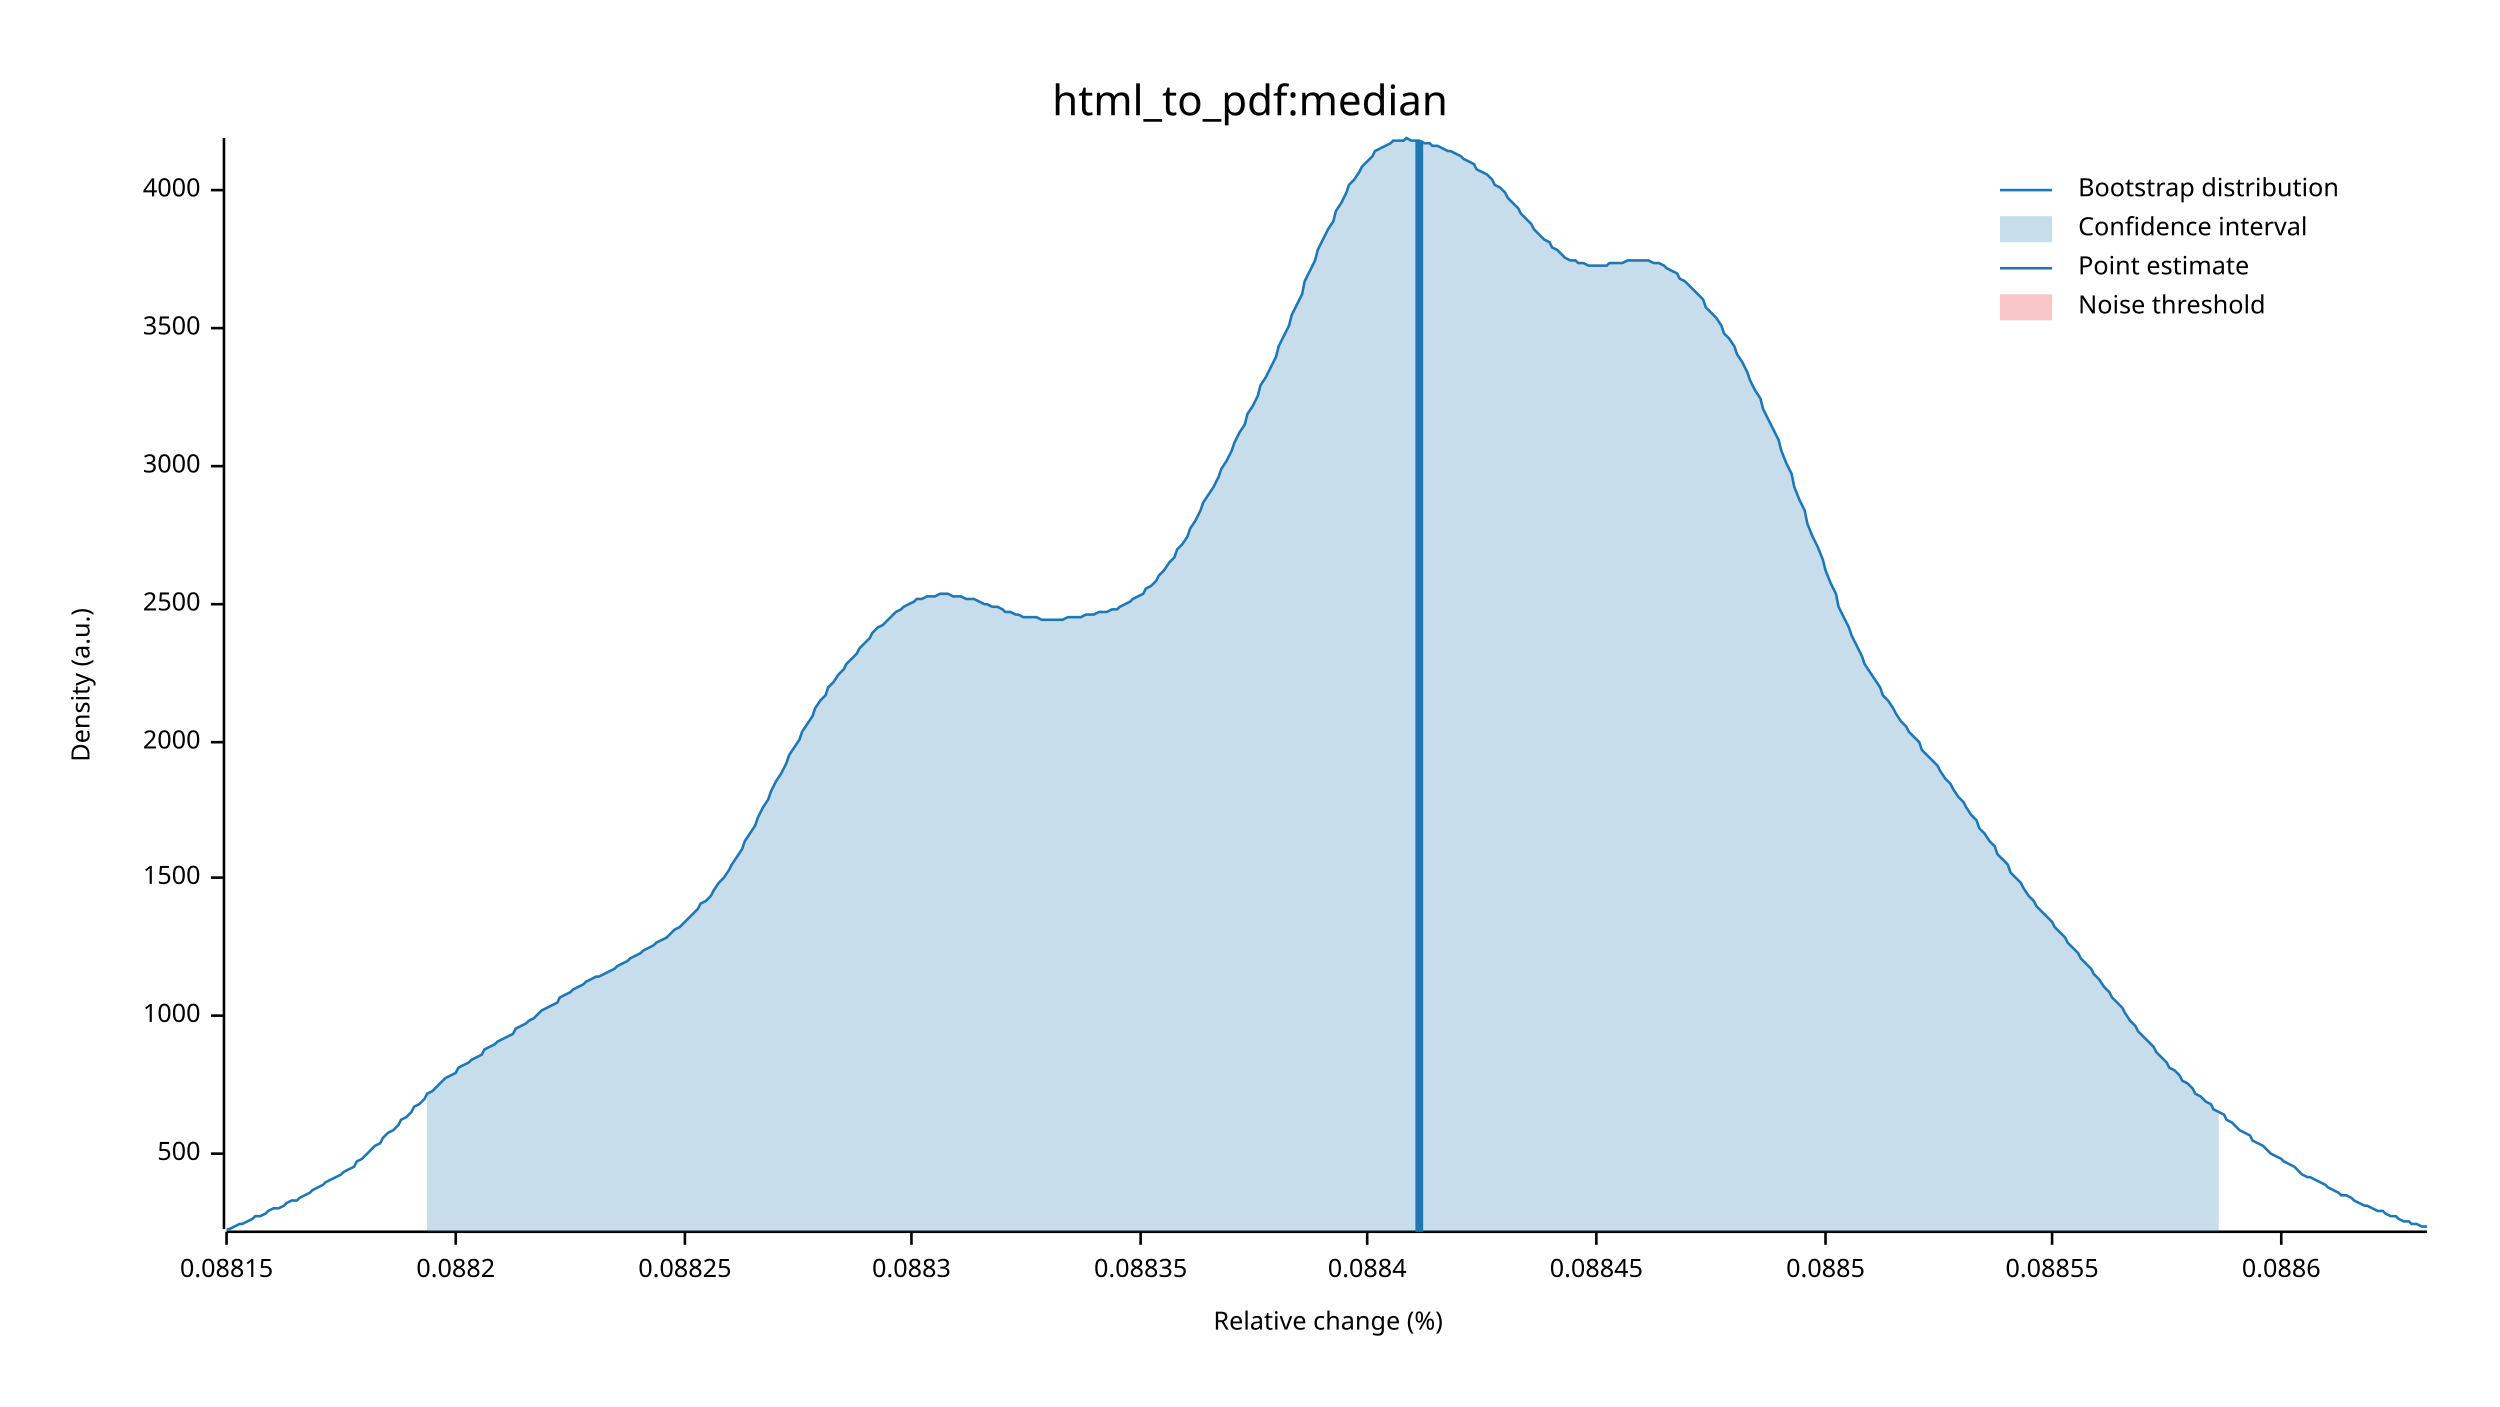
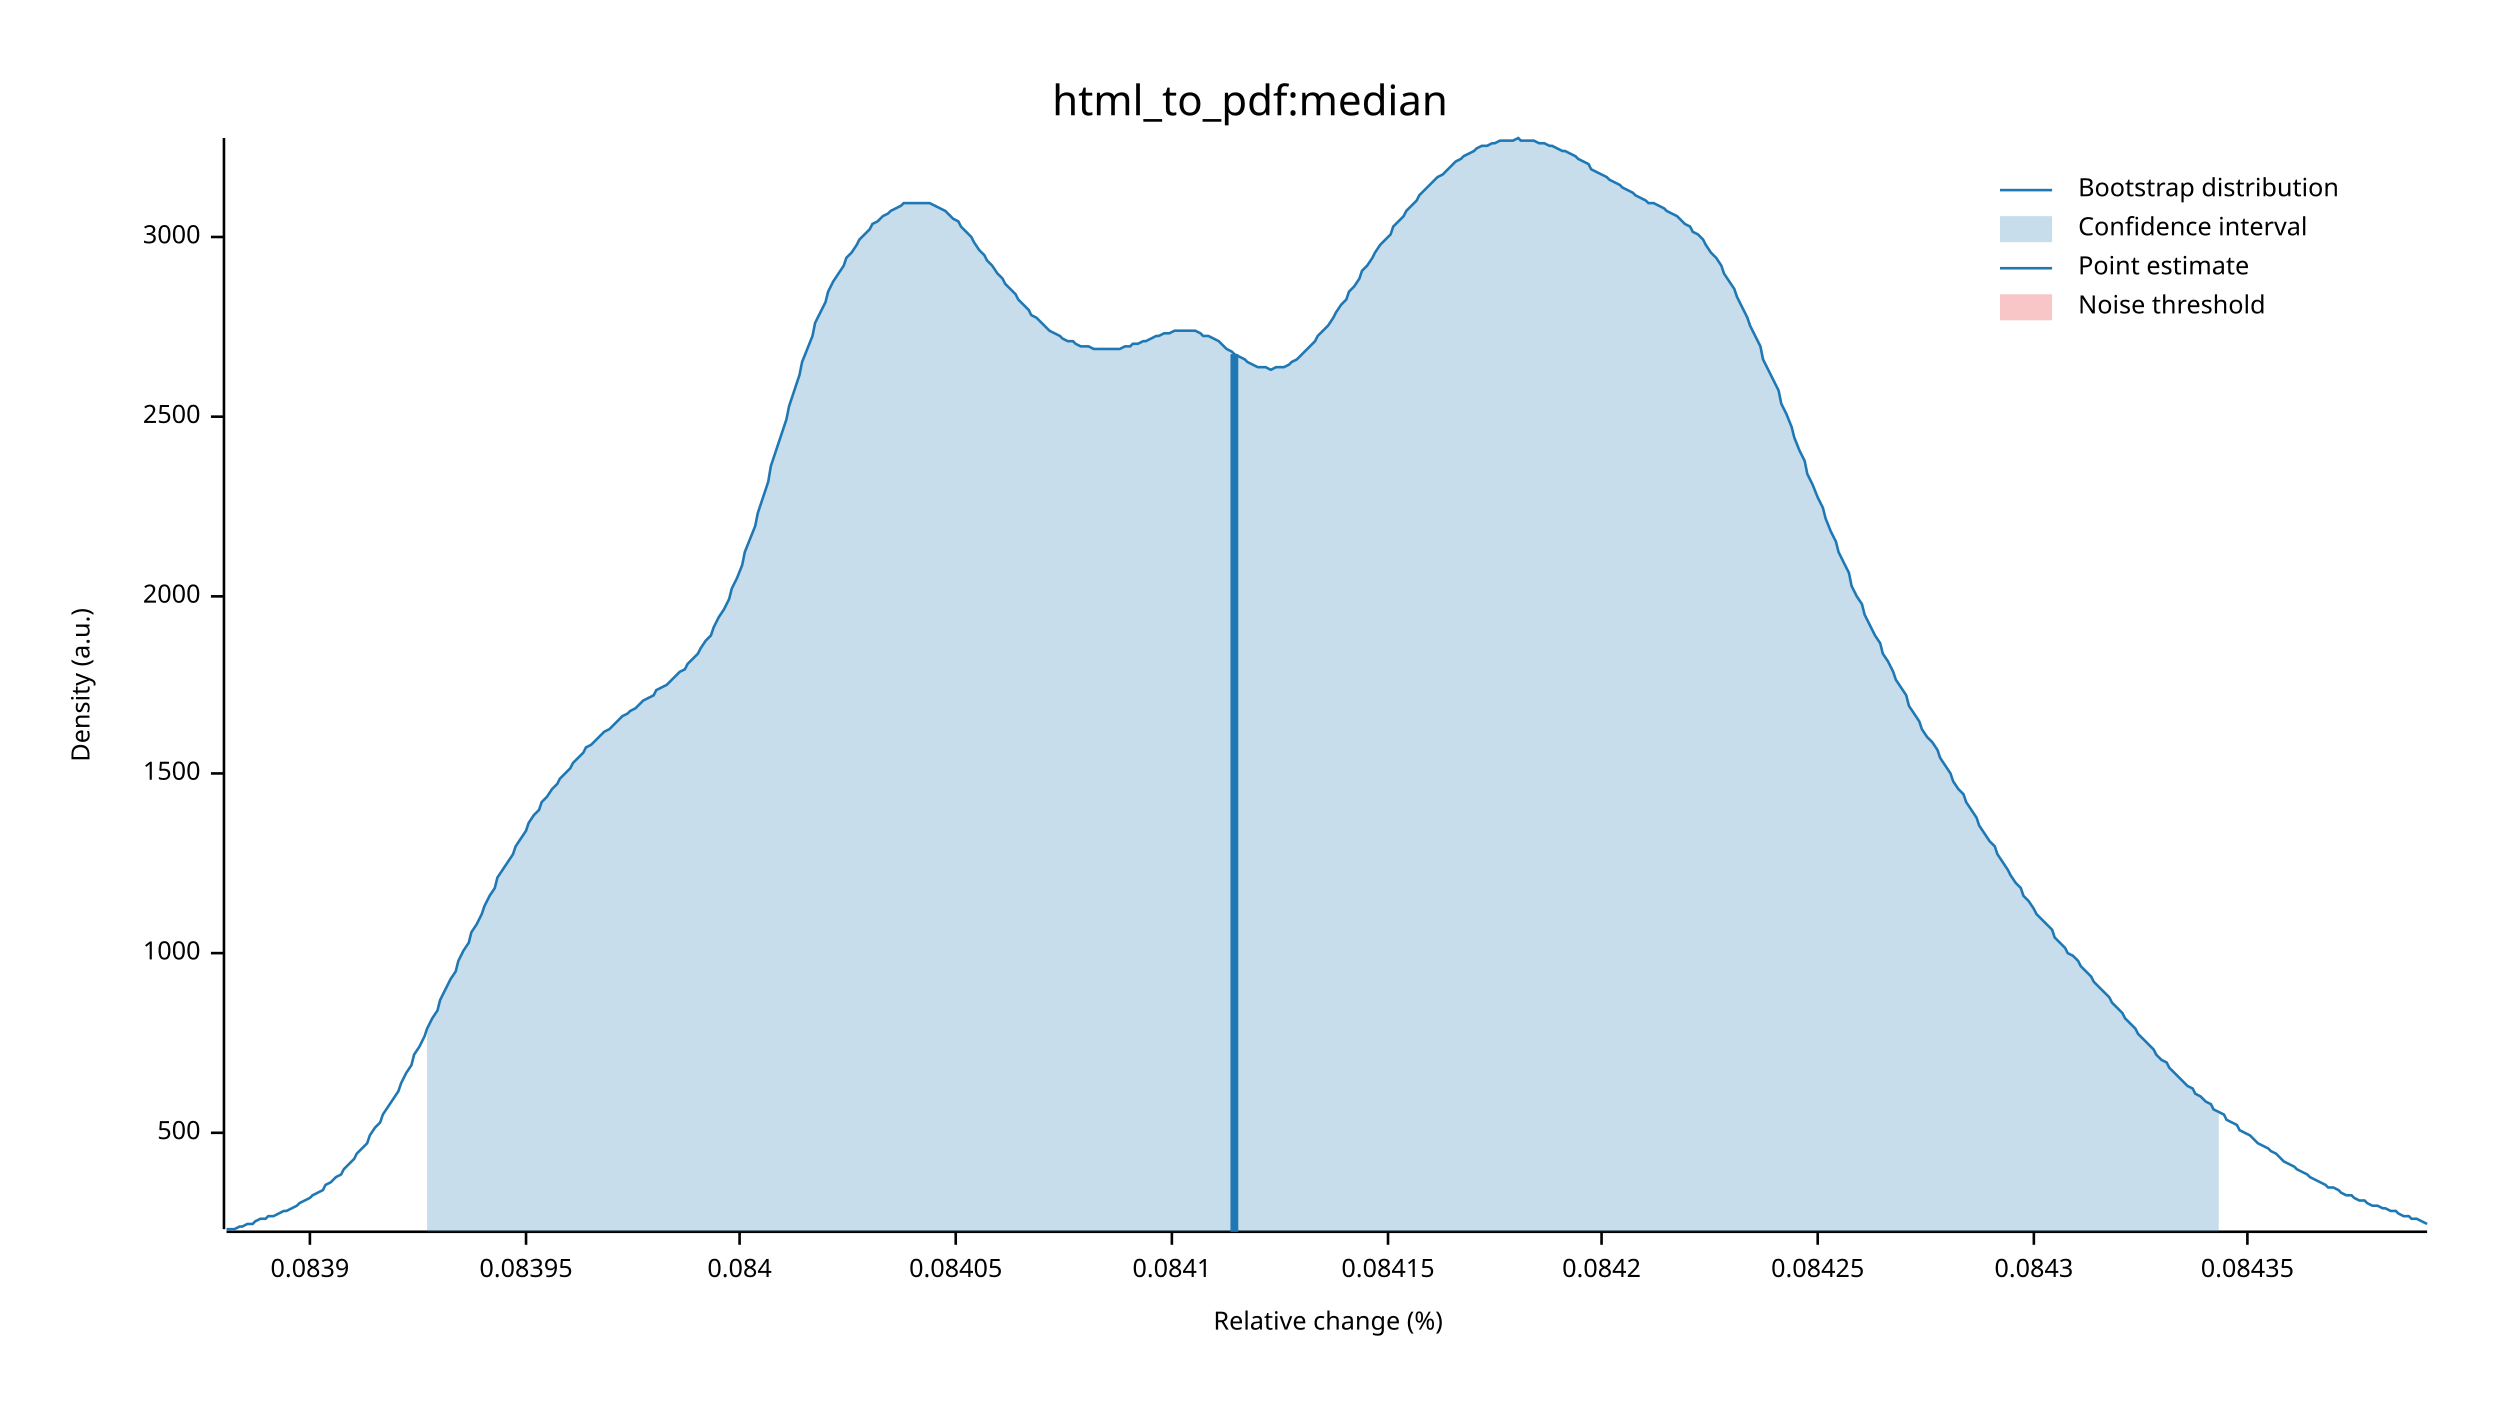
<svg xmlns="http://www.w3.org/2000/svg" width="960" height="540" viewBox="0 0 960 540">
  <text x="480" y="32" dy="0.76em" text-anchor="middle" font-family="sans-serif" font-size="16.129" opacity="1" fill="#000000">
html_to_pdf:median
</text>
  <text x="27" y="263" dy="0.76em" text-anchor="middle" font-family="sans-serif" font-size="9.677" opacity="1" fill="#000000" transform="rotate(270, 27, 263)">
Density (a.u.)
</text>
  <text x="510" y="513" dy="-0.5ex" text-anchor="middle" font-family="sans-serif" font-size="9.677" opacity="1" fill="#000000">
Relative change (%)
</text>
  <polyline fill="none" opacity="1" stroke="#000000" stroke-width="1" points="86,53 86,472 " />
-   <text x="77" y="443" dy="0.5ex" text-anchor="end" font-family="sans-serif" font-size="9.677" opacity="1" fill="#000000">
+   <text x="77" y="435" dy="0.5ex" text-anchor="end" font-family="sans-serif" font-size="9.677" opacity="1" fill="#000000">
500
</text>
-   <polyline fill="none" opacity="1" stroke="#000000" stroke-width="1" points="81,443 86,443 " />
-   <text x="77" y="390" dy="0.5ex" text-anchor="end" font-family="sans-serif" font-size="9.677" opacity="1" fill="#000000">
+   <polyline fill="none" opacity="1" stroke="#000000" stroke-width="1" points="81,435 86,435 " />
+   <text x="77" y="366" dy="0.5ex" text-anchor="end" font-family="sans-serif" font-size="9.677" opacity="1" fill="#000000">
1000
</text>
-   <polyline fill="none" opacity="1" stroke="#000000" stroke-width="1" points="81,390 86,390 " />
-   <text x="77" y="337" dy="0.5ex" text-anchor="end" font-family="sans-serif" font-size="9.677" opacity="1" fill="#000000">
+   <polyline fill="none" opacity="1" stroke="#000000" stroke-width="1" points="81,366 86,366 " />
+   <text x="77" y="297" dy="0.5ex" text-anchor="end" font-family="sans-serif" font-size="9.677" opacity="1" fill="#000000">
1500
</text>
-   <polyline fill="none" opacity="1" stroke="#000000" stroke-width="1" points="81,337 86,337 " />
-   <text x="77" y="285" dy="0.5ex" text-anchor="end" font-family="sans-serif" font-size="9.677" opacity="1" fill="#000000">
+   <polyline fill="none" opacity="1" stroke="#000000" stroke-width="1" points="81,297 86,297 " />
+   <text x="77" y="229" dy="0.5ex" text-anchor="end" font-family="sans-serif" font-size="9.677" opacity="1" fill="#000000">
2000
</text>
-   <polyline fill="none" opacity="1" stroke="#000000" stroke-width="1" points="81,285 86,285 " />
-   <text x="77" y="232" dy="0.5ex" text-anchor="end" font-family="sans-serif" font-size="9.677" opacity="1" fill="#000000">
+   <polyline fill="none" opacity="1" stroke="#000000" stroke-width="1" points="81,229 86,229 " />
+   <text x="77" y="160" dy="0.5ex" text-anchor="end" font-family="sans-serif" font-size="9.677" opacity="1" fill="#000000">
2500
</text>
-   <polyline fill="none" opacity="1" stroke="#000000" stroke-width="1" points="81,232 86,232 " />
-   <text x="77" y="179" dy="0.5ex" text-anchor="end" font-family="sans-serif" font-size="9.677" opacity="1" fill="#000000">
+   <polyline fill="none" opacity="1" stroke="#000000" stroke-width="1" points="81,160 86,160 " />
+   <text x="77" y="91" dy="0.5ex" text-anchor="end" font-family="sans-serif" font-size="9.677" opacity="1" fill="#000000">
3000
</text>
-   <polyline fill="none" opacity="1" stroke="#000000" stroke-width="1" points="81,179 86,179 " />
-   <text x="77" y="126" dy="0.5ex" text-anchor="end" font-family="sans-serif" font-size="9.677" opacity="1" fill="#000000">
- 3500
+   <polyline fill="none" opacity="1" stroke="#000000" stroke-width="1" points="81,91 86,91 " />
+   <polyline fill="none" opacity="1" stroke="#000000" stroke-width="1" points="87,473 932,473 " />
+   <text x="119" y="483" dy="0.76em" text-anchor="middle" font-family="sans-serif" font-size="9.677" opacity="1" fill="#000000">
+ 0.0839
</text>
-   <polyline fill="none" opacity="1" stroke="#000000" stroke-width="1" points="81,126 86,126 " />
-   <text x="77" y="73" dy="0.5ex" text-anchor="end" font-family="sans-serif" font-size="9.677" opacity="1" fill="#000000">
- 4000
+   <polyline fill="none" opacity="1" stroke="#000000" stroke-width="1" points="119,473 119,478 " />
+   <text x="202" y="483" dy="0.76em" text-anchor="middle" font-family="sans-serif" font-size="9.677" opacity="1" fill="#000000">
+ 0.08395
</text>
-   <polyline fill="none" opacity="1" stroke="#000000" stroke-width="1" points="81,73 86,73 " />
-   <polyline fill="none" opacity="1" stroke="#000000" stroke-width="1" points="87,473 932,473 " />
-   <text x="87" y="483" dy="0.76em" text-anchor="middle" font-family="sans-serif" font-size="9.677" opacity="1" fill="#000000">
- 0.08815
+   <polyline fill="none" opacity="1" stroke="#000000" stroke-width="1" points="202,473 202,478 " />
+   <text x="284" y="483" dy="0.76em" text-anchor="middle" font-family="sans-serif" font-size="9.677" opacity="1" fill="#000000">
+ 0.084
</text>
-   <polyline fill="none" opacity="1" stroke="#000000" stroke-width="1" points="87,473 87,478 " />
-   <text x="175" y="483" dy="0.76em" text-anchor="middle" font-family="sans-serif" font-size="9.677" opacity="1" fill="#000000">
- 0.0882
+   <polyline fill="none" opacity="1" stroke="#000000" stroke-width="1" points="284,473 284,478 " />
+   <text x="367" y="483" dy="0.76em" text-anchor="middle" font-family="sans-serif" font-size="9.677" opacity="1" fill="#000000">
+ 0.08405
</text>
-   <polyline fill="none" opacity="1" stroke="#000000" stroke-width="1" points="175,473 175,478 " />
-   <text x="263" y="483" dy="0.76em" text-anchor="middle" font-family="sans-serif" font-size="9.677" opacity="1" fill="#000000">
- 0.08825
+   <polyline fill="none" opacity="1" stroke="#000000" stroke-width="1" points="367,473 367,478 " />
+   <text x="450" y="483" dy="0.76em" text-anchor="middle" font-family="sans-serif" font-size="9.677" opacity="1" fill="#000000">
+ 0.0841
</text>
-   <polyline fill="none" opacity="1" stroke="#000000" stroke-width="1" points="263,473 263,478 " />
-   <text x="350" y="483" dy="0.76em" text-anchor="middle" font-family="sans-serif" font-size="9.677" opacity="1" fill="#000000">
- 0.0883
+   <polyline fill="none" opacity="1" stroke="#000000" stroke-width="1" points="450,473 450,478 " />
+   <text x="533" y="483" dy="0.76em" text-anchor="middle" font-family="sans-serif" font-size="9.677" opacity="1" fill="#000000">
+ 0.08415
</text>
-   <polyline fill="none" opacity="1" stroke="#000000" stroke-width="1" points="350,473 350,478 " />
-   <text x="438" y="483" dy="0.76em" text-anchor="middle" font-family="sans-serif" font-size="9.677" opacity="1" fill="#000000">
- 0.08835
+   <polyline fill="none" opacity="1" stroke="#000000" stroke-width="1" points="533,473 533,478 " />
+   <text x="615" y="483" dy="0.76em" text-anchor="middle" font-family="sans-serif" font-size="9.677" opacity="1" fill="#000000">
+ 0.0842
</text>
-   <polyline fill="none" opacity="1" stroke="#000000" stroke-width="1" points="438,473 438,478 " />
-   <text x="525" y="483" dy="0.76em" text-anchor="middle" font-family="sans-serif" font-size="9.677" opacity="1" fill="#000000">
- 0.0884
+   <polyline fill="none" opacity="1" stroke="#000000" stroke-width="1" points="615,473 615,478 " />
+   <text x="698" y="483" dy="0.76em" text-anchor="middle" font-family="sans-serif" font-size="9.677" opacity="1" fill="#000000">
+ 0.08425
</text>
-   <polyline fill="none" opacity="1" stroke="#000000" stroke-width="1" points="525,473 525,478 " />
-   <text x="613" y="483" dy="0.76em" text-anchor="middle" font-family="sans-serif" font-size="9.677" opacity="1" fill="#000000">
- 0.08845
+   <polyline fill="none" opacity="1" stroke="#000000" stroke-width="1" points="698,473 698,478 " />
+   <text x="781" y="483" dy="0.76em" text-anchor="middle" font-family="sans-serif" font-size="9.677" opacity="1" fill="#000000">
+ 0.0843
</text>
-   <polyline fill="none" opacity="1" stroke="#000000" stroke-width="1" points="613,473 613,478 " />
-   <text x="701" y="483" dy="0.76em" text-anchor="middle" font-family="sans-serif" font-size="9.677" opacity="1" fill="#000000">
- 0.0885
+   <polyline fill="none" opacity="1" stroke="#000000" stroke-width="1" points="781,473 781,478 " />
+   <text x="863" y="483" dy="0.76em" text-anchor="middle" font-family="sans-serif" font-size="9.677" opacity="1" fill="#000000">
+ 0.08435
</text>
-   <polyline fill="none" opacity="1" stroke="#000000" stroke-width="1" points="701,473 701,478 " />
-   <text x="788" y="483" dy="0.76em" text-anchor="middle" font-family="sans-serif" font-size="9.677" opacity="1" fill="#000000">
- 0.08855
- </text>
-   <polyline fill="none" opacity="1" stroke="#000000" stroke-width="1" points="788,473 788,478 " />
-   <text x="876" y="483" dy="0.76em" text-anchor="middle" font-family="sans-serif" font-size="9.677" opacity="1" fill="#000000">
- 0.0886
- </text>
-   <polyline fill="none" opacity="1" stroke="#000000" stroke-width="1" points="876,473 876,478 " />
-   <polyline fill="none" opacity="1" stroke="#1F78B4" stroke-width="1" points="87,472 88,472 90,471 92,470 93,470 95,469 97,468 98,467 100,467 102,466 103,465 105,464 107,464 109,463 110,462 112,461 114,461 115,460 117,459 119,458 120,457 122,456 124,455 125,454 127,453 129,452 131,451 132,450 134,449 136,448 137,446 139,445 141,443 142,442 144,440 146,439 147,437 149,435 151,434 153,432 154,430 156,429 158,427 159,425 161,424 163,422 164,420 166,419 168,417 169,416 171,414 173,413 175,412 176,410 178,409 180,408 181,407 183,406 185,405 186,403 188,402 190,401 191,400 193,399 195,398 197,397 198,395 200,394 202,393 203,392 205,391 207,389 208,388 210,387 212,386 214,385 215,383 217,382 219,381 220,380 222,379 224,378 225,377 227,376 229,375 230,375 232,374 234,373 236,372 237,371 239,370 241,369 242,368 244,367 246,366 247,365 249,364 251,363 252,362 254,361 256,360 258,358 259,357 261,356 263,354 264,353 266,351 268,349 269,347 271,346 273,344 274,342 276,339 278,337 280,334 281,332 283,329 285,326 286,323 288,320 290,317 291,314 293,310 295,307 296,304 298,300 300,297 302,293 303,290 305,287 307,284 308,281 310,278 312,275 313,272 315,269 317,267 318,264 320,262 322,259 324,257 325,255 327,253 329,251 330,249 332,247 334,245 335,243 337,241 339,240 341,238 342,237 344,235 346,234 347,233 349,232 351,231 352,230 354,230 356,229 357,229 359,229 361,228 363,228 364,228 366,229 368,229 369,229 371,230 373,230 374,230 376,231 378,232 379,232 381,233 383,233 385,234 386,235 388,235 390,236 391,236 393,237 395,237 396,237 398,237 400,238 401,238 403,238 405,238 407,238 408,238 410,237 412,237 413,237 415,237 417,236 418,236 420,236 422,235 423,235 425,235 427,234 429,234 430,233 432,232 434,231 435,230 437,229 439,228 440,226 442,225 444,223 445,221 447,219 449,216 451,214 452,211 454,209 456,206 457,203 459,200 461,196 462,193 464,190 466,187 468,183 469,180 471,177 473,173 474,170 476,166 478,163 479,159 481,156 483,152 484,148 486,145 488,141 490,137 491,133 493,129 495,125 496,121 498,117 500,113 501,108 503,104 505,100 506,96 508,92 510,88 512,85 513,81 515,78 517,74 518,71 520,69 522,66 523,64 525,62 527,60 528,58 530,57 532,56 534,55 535,54 537,54 539,54 540,53 542,54 544,54 545,54 547,55 549,55 550,56 552,56 554,57 556,58 557,58 559,59 561,60 562,61 564,62 566,63 567,65 569,66 571,67 573,69 574,71 576,72 578,74 579,76 581,78 583,80 584,82 586,84 588,86 589,88 591,90 593,92 595,93 596,95 598,96 600,98 601,99 603,100 605,100 606,101 608,101 610,102 611,102 613,102 615,102 617,102 618,101 620,101 622,101 623,101 625,100 627,100 628,100 630,100 632,100 633,100 635,101 637,101 639,102 640,103 642,104 644,105 645,107 647,108 649,110 650,111 652,113 654,115 655,118 657,120 659,122 661,125 662,128 664,130 666,133 667,136 669,139 671,143 672,146 674,150 676,153 677,157 679,161 681,165 683,169 684,173 686,178 688,182 689,187 691,192 693,196 694,201 696,206 698,210 700,215 701,219 703,224 705,228 706,233 708,237 710,241 711,244 713,248 715,252 716,255 718,258 720,261 722,264 723,267 725,269 727,272 728,274 730,277 732,279 733,281 735,283 737,285 738,288 740,290 742,292 744,294 745,296 747,299 749,301 750,303 752,306 754,308 755,310 757,313 759,315 760,318 762,320 764,323 766,325 767,328 769,330 771,332 772,335 774,337 776,339 777,341 779,344 781,346 782,348 784,350 786,352 788,354 789,356 791,358 793,360 794,362 796,364 798,366 799,368 801,370 803,372 804,374 806,376 808,379 810,381 811,383 813,385 815,387 816,389 818,392 820,394 821,396 823,398 825,400 827,402 828,404 830,406 832,408 833,410 835,411 837,413 838,415 840,416 842,418 843,420 845,421 847,423 849,424 850,426 852,427 854,428 855,430 857,431 859,433 860,434 862,435 864,436 865,438 867,439 869,440 871,442 872,443 874,444 876,445 877,446 879,447 881,448 882,449 884,451 886,452 887,452 889,453 891,454 893,455 894,456 896,457 898,458 899,459 901,459 903,460 904,461 906,462 908,463 909,463 911,464 913,465 915,465 916,466 918,467 920,467 921,468 923,469 925,469 926,470 928,470 930,471 932,471 " />
-   <polygon opacity="0.25" fill="#1F78B4" points="164,420 166,419 168,417 169,416 171,414 173,413 175,412 176,410 178,409 180,408 181,407 183,406 185,405 186,403 188,402 190,401 191,400 193,399 195,398 197,397 198,395 200,394 202,393 203,392 205,391 207,389 208,388 210,387 212,386 214,385 215,383 217,382 219,381 220,380 222,379 224,378 225,377 227,376 229,375 230,375 232,374 234,373 236,372 237,371 239,370 241,369 242,368 244,367 246,366 247,365 249,364 251,363 252,362 254,361 256,360 258,358 259,357 261,356 263,354 264,353 266,351 268,349 269,347 271,346 273,344 274,342 276,339 278,337 280,334 281,332 283,329 285,326 286,323 288,320 290,317 291,314 293,310 295,307 296,304 298,300 300,297 302,293 303,290 305,287 307,284 308,281 310,278 312,275 313,272 315,269 317,267 318,264 320,262 322,259 324,257 325,255 327,253 329,251 330,249 332,247 334,245 335,243 337,241 339,240 341,238 342,237 344,235 346,234 347,233 349,232 351,231 352,230 354,230 356,229 357,229 359,229 361,228 363,228 364,228 366,229 368,229 369,229 371,230 373,230 374,230 376,231 378,232 379,232 381,233 383,233 385,234 386,235 388,235 390,236 391,236 393,237 395,237 396,237 398,237 400,238 401,238 403,238 405,238 407,238 408,238 410,237 412,237 413,237 415,237 417,236 418,236 420,236 422,235 423,235 425,235 427,234 429,234 430,233 432,232 434,231 435,230 437,229 439,228 440,226 442,225 444,223 445,221 447,219 449,216 451,214 452,211 454,209 456,206 457,203 459,200 461,196 462,193 464,190 466,187 468,183 469,180 471,177 473,173 474,170 476,166 478,163 479,159 481,156 483,152 484,148 486,145 488,141 490,137 491,133 493,129 495,125 496,121 498,117 500,113 501,108 503,104 505,100 506,96 508,92 510,88 512,85 513,81 515,78 517,74 518,71 520,69 522,66 523,64 525,62 527,60 528,58 530,57 532,56 534,55 535,54 537,54 539,54 540,53 542,54 544,54 545,54 547,55 549,55 550,56 552,56 554,57 556,58 557,58 559,59 561,60 562,61 564,62 566,63 567,65 569,66 571,67 573,69 574,71 576,72 578,74 579,76 581,78 583,80 584,82 586,84 588,86 589,88 591,90 593,92 595,93 596,95 598,96 600,98 601,99 603,100 605,100 606,101 608,101 610,102 611,102 613,102 615,102 617,102 618,101 620,101 622,101 623,101 625,100 627,100 628,100 630,100 632,100 633,100 635,101 637,101 639,102 640,103 642,104 644,105 645,107 647,108 649,110 650,111 652,113 654,115 655,118 657,120 659,122 661,125 662,128 664,130 666,133 667,136 669,139 671,143 672,146 674,150 676,153 677,157 679,161 681,165 683,169 684,173 686,178 688,182 689,187 691,192 693,196 694,201 696,206 698,210 700,215 701,219 703,224 705,228 706,233 708,237 710,241 711,244 713,248 715,252 716,255 718,258 720,261 722,264 723,267 725,269 727,272 728,274 730,277 732,279 733,281 735,283 737,285 738,288 740,290 742,292 744,294 745,296 747,299 749,301 750,303 752,306 754,308 755,310 757,313 759,315 760,318 762,320 764,323 766,325 767,328 769,330 771,332 772,335 774,337 776,339 777,341 779,344 781,346 782,348 784,350 786,352 788,354 789,356 791,358 793,360 794,362 796,364 798,366 799,368 801,370 803,372 804,374 806,376 808,379 810,381 811,383 813,385 815,387 816,389 818,392 820,394 821,396 823,398 825,400 827,402 828,404 830,406 832,408 833,410 835,411 837,413 838,415 840,416 842,418 843,420 845,421 847,423 849,424 850,426 852,427 852,473 164,473 " />
-   <polyline fill="none" opacity="1" stroke="#1F78B4" stroke-width="3" points="545,473 545,54 " />
+   <polyline fill="none" opacity="1" stroke="#000000" stroke-width="1" points="863,473 863,478 " />
+   <polyline fill="none" opacity="1" stroke="#1F78B4" stroke-width="1" points="87,472 88,472 90,472 92,471 93,471 95,470 97,470 98,469 100,468 102,468 103,467 105,467 107,466 109,465 110,465 112,464 114,463 115,462 117,461 119,460 120,459 122,458 124,457 125,455 127,454 129,452 131,451 132,449 134,447 136,445 137,443 139,441 141,439 142,436 144,433 146,431 147,428 149,425 151,422 153,419 154,416 156,412 158,409 159,405 161,402 163,398 164,395 166,391 168,388 169,384 171,380 173,376 175,373 176,369 178,365 180,362 181,358 183,355 185,351 186,348 188,344 190,341 191,337 193,334 195,331 197,328 198,325 200,322 202,319 203,316 205,313 207,311 208,308 210,306 212,303 214,301 215,299 217,297 219,295 220,293 222,291 224,289 225,287 227,286 229,284 230,283 232,281 234,280 236,278 237,277 239,275 241,274 242,273 244,272 246,270 247,269 249,268 251,267 252,265 254,264 256,263 258,261 259,260 261,258 263,257 264,255 266,253 268,251 269,249 271,246 273,244 274,241 276,237 278,234 280,230 281,226 283,222 285,217 286,212 288,207 290,202 291,197 293,191 295,185 296,179 298,173 300,167 302,161 303,156 305,150 307,144 308,139 310,134 312,129 313,124 315,120 317,116 318,112 320,108 322,105 324,102 325,99 327,97 329,94 330,92 332,90 334,88 335,86 337,85 339,83 341,82 342,81 344,80 346,79 347,78 349,78 351,78 352,78 354,78 356,78 357,78 359,79 361,80 363,81 364,82 366,84 368,85 369,87 371,89 373,91 374,93 376,96 378,98 379,100 381,102 383,105 385,107 386,109 388,111 390,113 391,115 393,117 395,119 396,121 398,122 400,124 401,125 403,127 405,128 407,129 408,130 410,131 412,131 413,132 415,133 417,133 418,133 420,134 422,134 423,134 425,134 427,134 429,134 430,134 432,133 434,133 435,132 437,132 439,131 440,131 442,130 444,129 445,129 447,128 449,128 451,127 452,127 454,127 456,127 457,127 459,127 461,128 462,129 464,129 466,130 468,131 469,132 471,134 473,135 474,136 476,137 478,138 479,139 481,140 483,141 484,141 486,141 488,142 490,141 491,141 493,141 495,140 496,139 498,138 500,136 501,135 503,133 505,131 506,129 508,127 510,125 512,122 513,120 515,117 517,115 518,112 520,110 522,107 523,104 525,102 527,99 528,97 530,94 532,92 534,90 535,87 537,85 539,83 540,81 542,79 544,77 545,75 547,73 549,71 550,70 552,68 554,67 556,65 557,64 559,62 561,61 562,60 564,59 566,58 567,57 569,56 571,56 573,55 574,55 576,54 578,54 579,54 581,54 583,53 584,54 586,54 588,54 589,54 591,55 593,55 595,56 596,56 598,57 600,58 601,58 603,59 605,60 606,61 608,62 610,63 611,65 613,66 615,67 617,68 618,69 620,70 622,71 623,72 625,73 627,74 628,75 630,76 632,77 633,78 635,78 637,79 639,80 640,81 642,82 644,83 645,84 647,86 649,87 650,89 652,90 654,92 655,94 657,97 659,99 661,102 662,105 664,108 666,111 667,114 669,118 671,122 672,125 674,129 676,133 677,138 679,142 681,146 683,150 684,155 686,159 688,164 689,168 691,173 693,177 694,182 696,186 698,191 700,195 701,199 703,204 705,208 706,212 708,216 710,220 711,225 713,229 715,232 716,236 718,240 720,244 722,247 723,251 725,254 727,258 728,261 730,264 732,267 733,271 735,274 737,277 738,280 740,283 742,285 744,288 745,291 747,294 749,297 750,300 752,303 754,305 755,308 757,311 759,314 760,317 762,320 764,323 766,325 767,328 769,331 771,334 772,336 774,339 776,341 777,344 779,346 781,349 782,351 784,353 786,355 788,357 789,360 791,362 793,364 794,366 796,367 798,369 799,371 801,373 803,375 804,377 806,379 808,381 810,383 811,385 813,387 815,389 816,391 818,393 820,395 821,397 823,399 825,401 827,403 828,405 830,407 832,408 833,410 835,412 837,414 838,415 840,417 842,418 843,420 845,421 847,423 849,424 850,426 852,427 854,428 855,430 857,431 859,432 860,434 862,435 864,436 865,437 867,439 869,440 871,441 872,442 874,443 876,445 877,446 879,447 881,448 882,449 884,450 886,451 887,452 889,453 891,454 893,455 894,456 896,456 898,457 899,458 901,459 903,459 904,460 906,461 908,461 909,462 911,463 913,463 915,464 916,464 918,465 920,465 921,466 923,467 925,467 926,468 928,468 930,469 932,470 " />
+   <polygon opacity="0.25" fill="#1F78B4" points="164,395 166,391 168,388 169,384 171,380 173,376 175,373 176,369 178,365 180,362 181,358 183,355 185,351 186,348 188,344 190,341 191,337 193,334 195,331 197,328 198,325 200,322 202,319 203,316 205,313 207,311 208,308 210,306 212,303 214,301 215,299 217,297 219,295 220,293 222,291 224,289 225,287 227,286 229,284 230,283 232,281 234,280 236,278 237,277 239,275 241,274 242,273 244,272 246,270 247,269 249,268 251,267 252,265 254,264 256,263 258,261 259,260 261,258 263,257 264,255 266,253 268,251 269,249 271,246 273,244 274,241 276,237 278,234 280,230 281,226 283,222 285,217 286,212 288,207 290,202 291,197 293,191 295,185 296,179 298,173 300,167 302,161 303,156 305,150 307,144 308,139 310,134 312,129 313,124 315,120 317,116 318,112 320,108 322,105 324,102 325,99 327,97 329,94 330,92 332,90 334,88 335,86 337,85 339,83 341,82 342,81 344,80 346,79 347,78 349,78 351,78 352,78 354,78 356,78 357,78 359,79 361,80 363,81 364,82 366,84 368,85 369,87 371,89 373,91 374,93 376,96 378,98 379,100 381,102 383,105 385,107 386,109 388,111 390,113 391,115 393,117 395,119 396,121 398,122 400,124 401,125 403,127 405,128 407,129 408,130 410,131 412,131 413,132 415,133 417,133 418,133 420,134 422,134 423,134 425,134 427,134 429,134 430,134 432,133 434,133 435,132 437,132 439,131 440,131 442,130 444,129 445,129 447,128 449,128 451,127 452,127 454,127 456,127 457,127 459,127 461,128 462,129 464,129 466,130 468,131 469,132 471,134 473,135 474,136 476,137 478,138 479,139 481,140 483,141 484,141 486,141 488,142 490,141 491,141 493,141 495,140 496,139 498,138 500,136 501,135 503,133 505,131 506,129 508,127 510,125 512,122 513,120 515,117 517,115 518,112 520,110 522,107 523,104 525,102 527,99 528,97 530,94 532,92 534,90 535,87 537,85 539,83 540,81 542,79 544,77 545,75 547,73 549,71 550,70 552,68 554,67 556,65 557,64 559,62 561,61 562,60 564,59 566,58 567,57 569,56 571,56 573,55 574,55 576,54 578,54 579,54 581,54 583,53 584,54 586,54 588,54 589,54 591,55 593,55 595,56 596,56 598,57 600,58 601,58 603,59 605,60 606,61 608,62 610,63 611,65 613,66 615,67 617,68 618,69 620,70 622,71 623,72 625,73 627,74 628,75 630,76 632,77 633,78 635,78 637,79 639,80 640,81 642,82 644,83 645,84 647,86 649,87 650,89 652,90 654,92 655,94 657,97 659,99 661,102 662,105 664,108 666,111 667,114 669,118 671,122 672,125 674,129 676,133 677,138 679,142 681,146 683,150 684,155 686,159 688,164 689,168 691,173 693,177 694,182 696,186 698,191 700,195 701,199 703,204 705,208 706,212 708,216 710,220 711,225 713,229 715,232 716,236 718,240 720,244 722,247 723,251 725,254 727,258 728,261 730,264 732,267 733,271 735,274 737,277 738,280 740,283 742,285 744,288 745,291 747,294 749,297 750,300 752,303 754,305 755,308 757,311 759,314 760,317 762,320 764,323 766,325 767,328 769,331 771,334 772,336 774,339 776,341 777,344 779,346 781,349 782,351 784,353 786,355 788,357 789,360 791,362 793,364 794,366 796,367 798,369 799,371 801,373 803,375 804,377 806,379 808,381 810,383 811,385 813,387 815,389 816,391 818,393 820,395 821,397 823,399 825,401 827,403 828,405 830,407 832,408 833,410 835,412 837,414 838,415 840,417 842,418 843,420 845,421 847,423 849,424 850,426 852,427 852,473 164,473 " />
+   <polyline fill="none" opacity="1" stroke="#1F78B4" stroke-width="3" points="474,473 474,136 " />
  <rect x="509" y="53" width="0" height="419" opacity="0.1" fill="#E31A1C" stroke="none" />
  <text x="798" y="68" dy="0.76em" text-anchor="start" font-family="sans-serif" font-size="9.677" opacity="1" fill="#000000">
Bootstrap distribution
</text>
  <text x="798" y="83" dy="0.76em" text-anchor="start" font-family="sans-serif" font-size="9.677" opacity="1" fill="#000000">
Confidence interval
</text>
  <text x="798" y="98" dy="0.76em" text-anchor="start" font-family="sans-serif" font-size="9.677" opacity="1" fill="#000000">
Point estimate
</text>
  <text x="798" y="113" dy="0.76em" text-anchor="start" font-family="sans-serif" font-size="9.677" opacity="1" fill="#000000">
Noise threshold
</text>
  <polyline fill="none" opacity="1" stroke="#1F78B4" stroke-width="1" points="768,73 788,73 " />
  <rect x="768" y="83" width="20" height="10" opacity="0.25" fill="#1F78B4" stroke="none" />
  <polyline fill="none" opacity="1" stroke="#1F78B4" stroke-width="1" points="768,103 788,103 " />
  <rect x="768" y="113" width="20" height="10" opacity="0.25" fill="#E31A1C" stroke="none" />
</svg>
